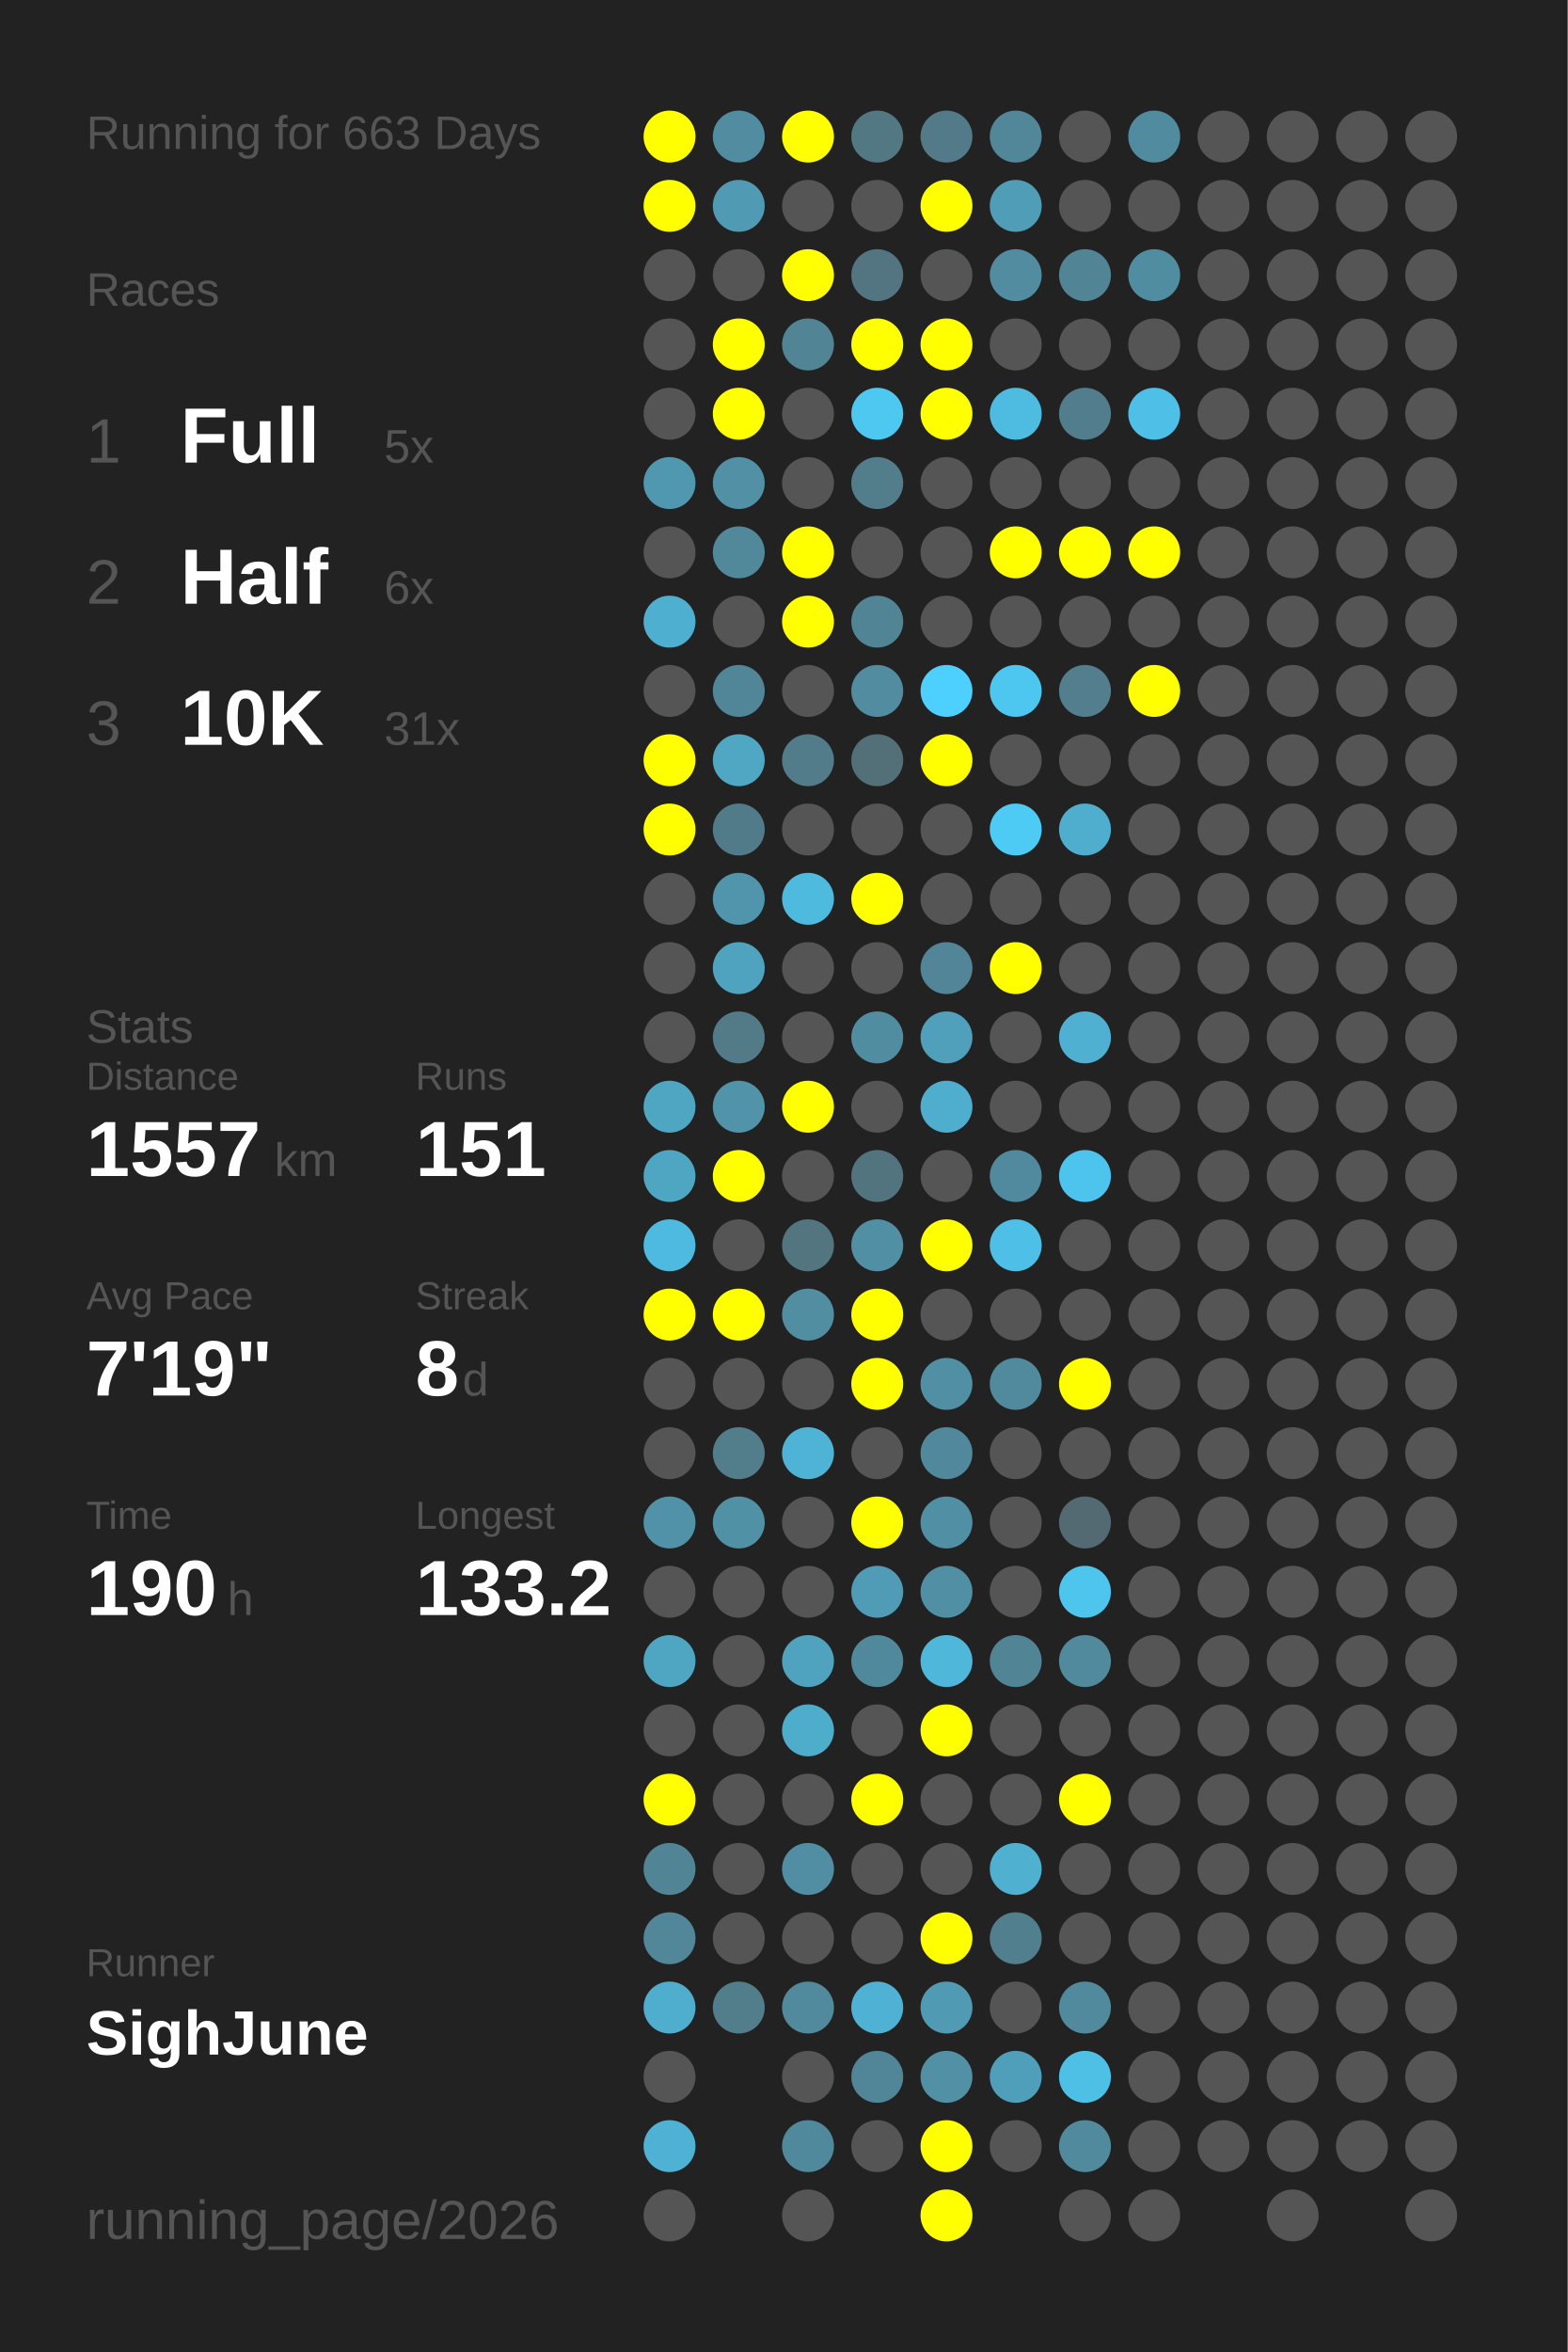
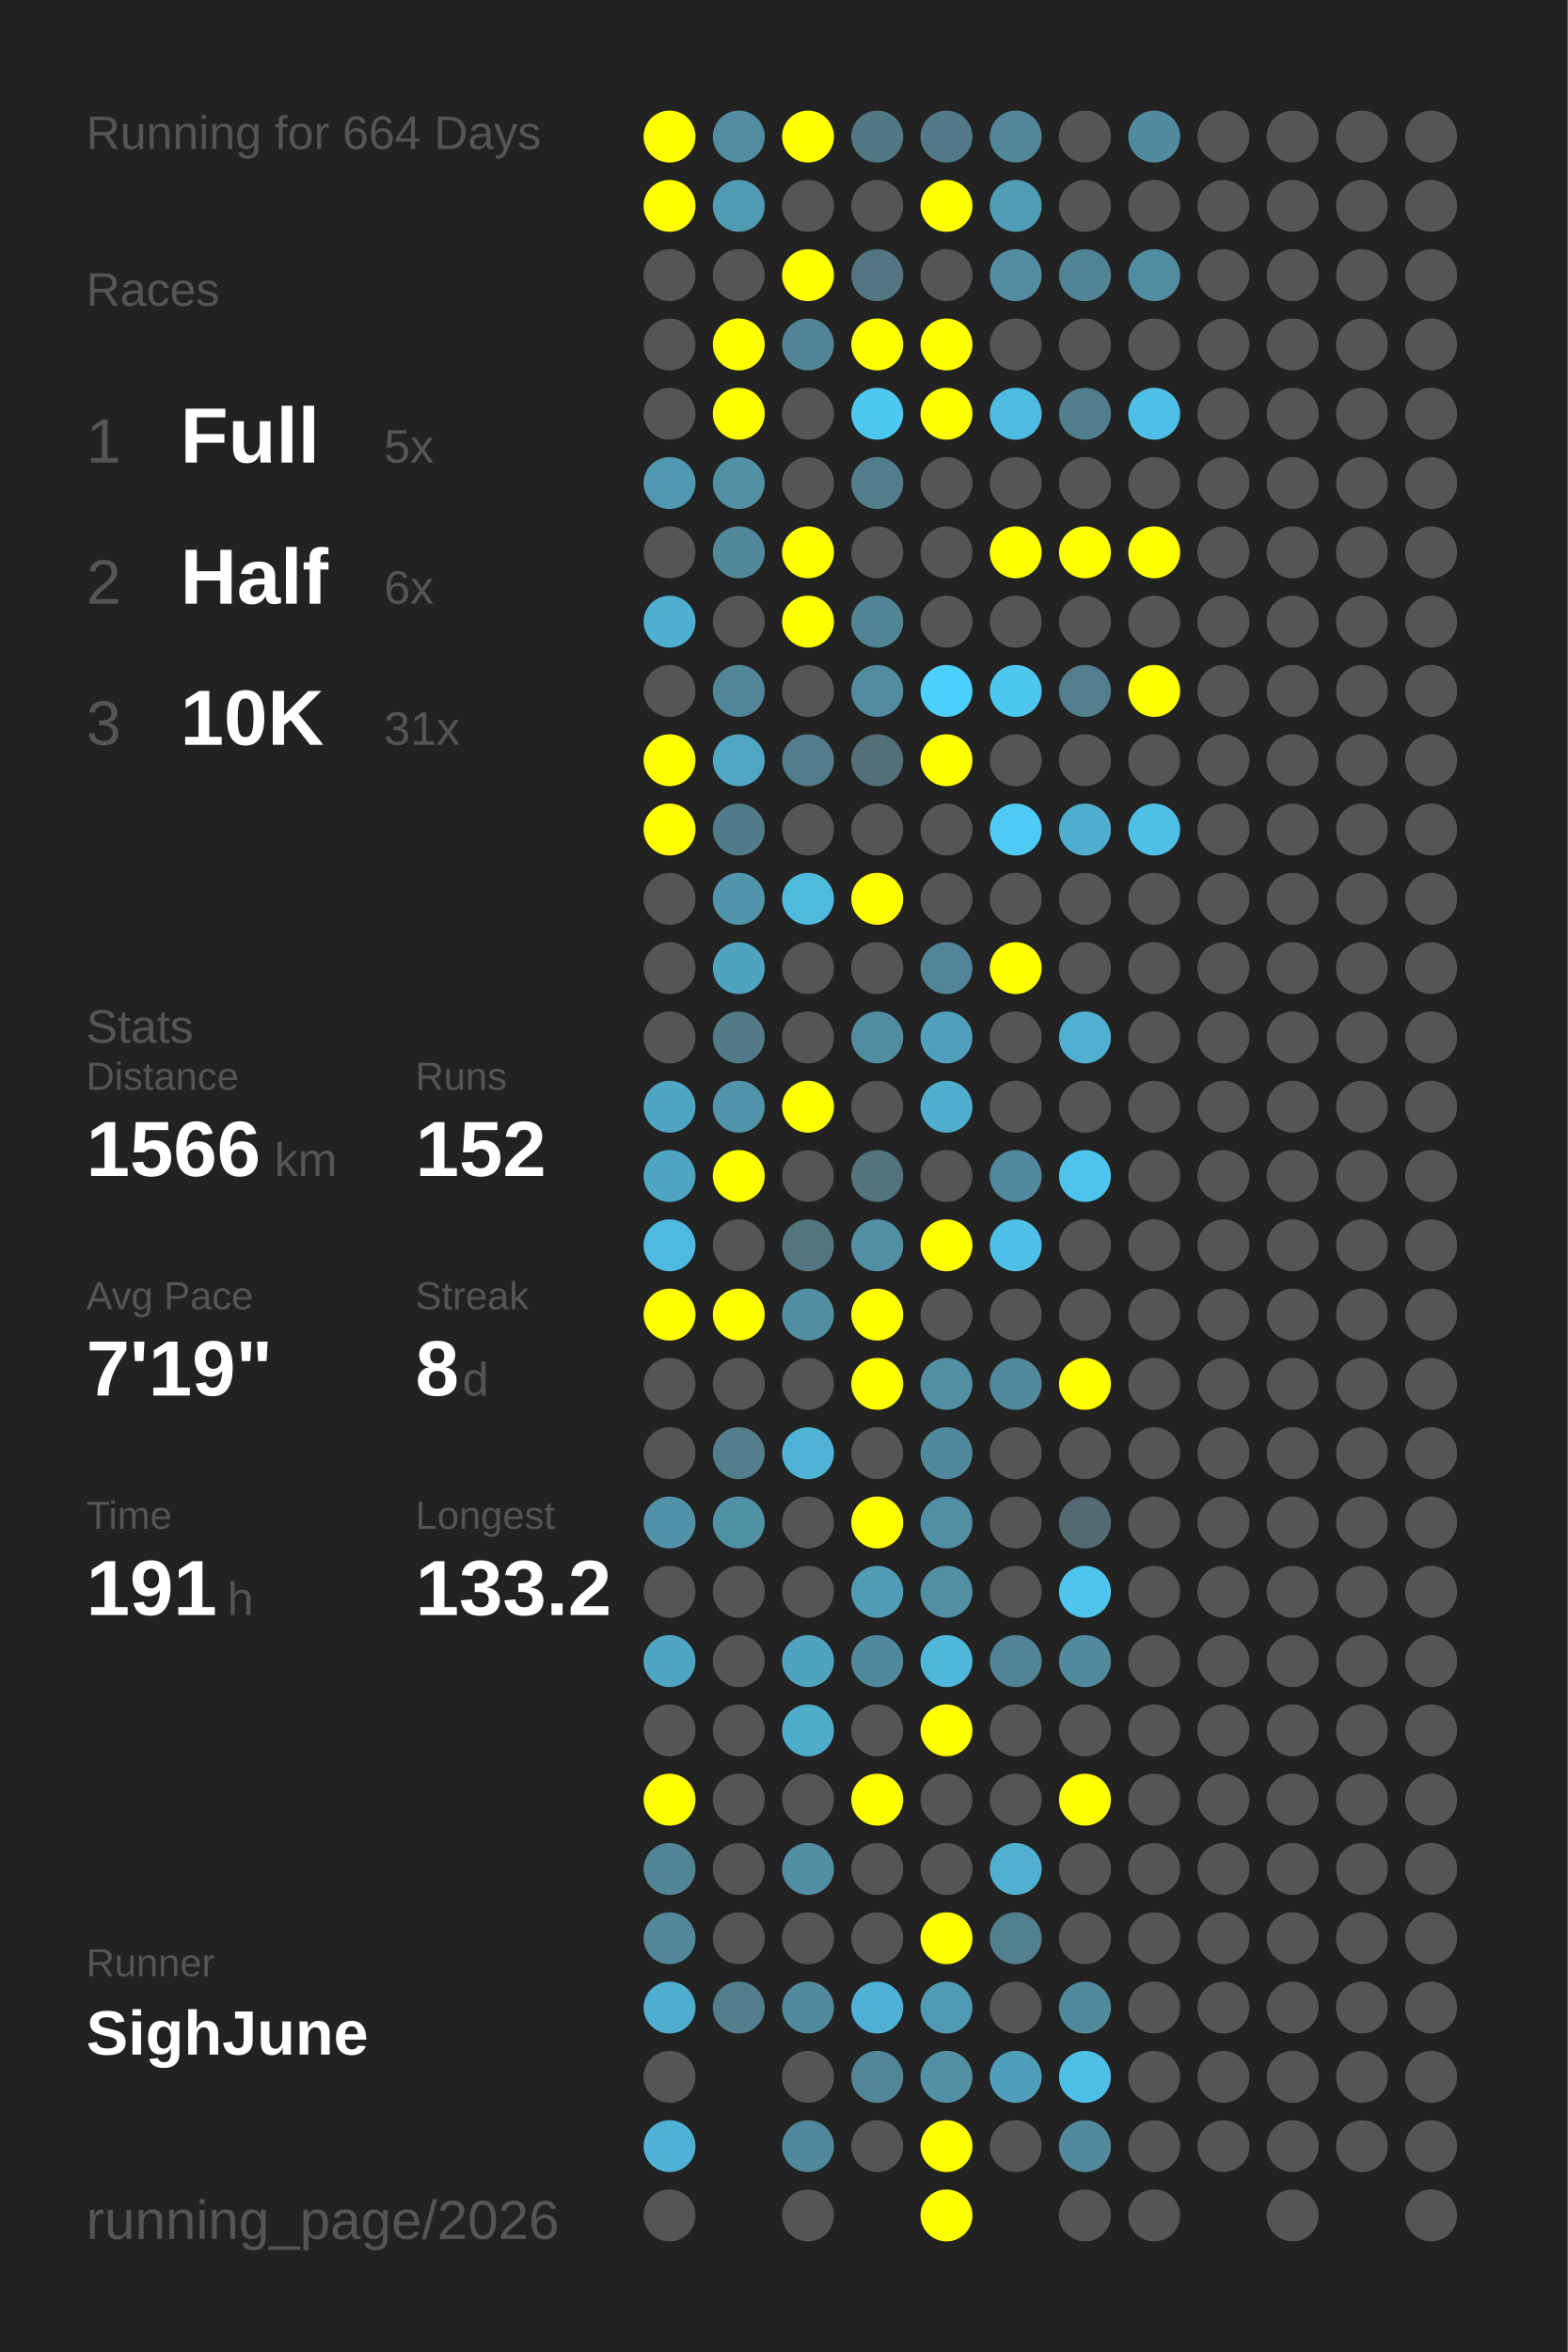
<svg xmlns="http://www.w3.org/2000/svg" baseProfile="full" height="300mm" version="1.1" viewBox="0,0,200,300" width="200mm">
  <defs />
  <rect fill="#222222" height="300" width="200" x="0" y="0" />
-   <text fill="#555555" style="font-size:6px; font-family:Arial;" x="11" y="19">Running for 663 Days</text>
+   <text fill="#555555" style="font-size:6px; font-family:Arial;" x="11" y="19">Running for 664 Days</text>
  <text fill="#555555" style="font-size:6px; font-family:Arial;" x="11" y="39">Races</text>
  <text fill="#555555" style="font-size:8px; font-family:Arial;" x="11" y="59">1</text>
  <text fill="#FFFFFF" style="font-size:10px; font-family:Arial; font-weight:bold;" x="23" y="59">Full</text>
  <text fill="#555555" style="font-size:6px; font-family:Arial;" x="49" y="59">5x</text>
  <text fill="#555555" style="font-size:8px; font-family:Arial;" x="11" y="77">2</text>
  <text fill="#FFFFFF" style="font-size:10px; font-family:Arial; font-weight:bold;" x="23" y="77">Half</text>
  <text fill="#555555" style="font-size:6px; font-family:Arial;" x="49" y="77">6x</text>
  <text fill="#555555" style="font-size:8px; font-family:Arial;" x="11" y="95">3</text>
  <text fill="#FFFFFF" style="font-size:10px; font-family:Arial; font-weight:bold;" x="23" y="95">10K</text>
  <text fill="#555555" style="font-size:6px; font-family:Arial;" x="49" y="95">31x</text>
  <text fill="#555555" style="font-size:6px; font-family:Arial;" x="11" y="133">Stats</text>
  <text fill="#555555" style="font-size:5px; font-family:Arial;" x="11" y="139">Distance</text>
-   <text fill="#FFFFFF" style="font-size:10px; font-family:Arial; font-weight:bold;" x="11" y="150">1557</text>
+   <text fill="#FFFFFF" style="font-size:10px; font-family:Arial; font-weight:bold;" x="11" y="150">1566</text>
  <text fill="#555555" style="font-size:6px; font-family:Arial;" x="35" y="150">km</text>
  <text fill="#555555" style="font-size:5px; font-family:Arial;" x="53" y="139">Runs</text>
-   <text fill="#FFFFFF" style="font-size:10px; font-family:Arial; font-weight:bold;" x="53" y="150">151</text>
+   <text fill="#FFFFFF" style="font-size:10px; font-family:Arial; font-weight:bold;" x="53" y="150">152</text>
  <text fill="#555555" style="font-size:5px; font-family:Arial;" x="11" y="167">Avg Pace</text>
  <text fill="#FFFFFF" style="font-size:10px; font-family:Arial; font-weight:bold;" x="11" y="178">7'19"</text>
  <text fill="#555555" style="font-size:5px; font-family:Arial;" x="53" y="167">Streak</text>
  <text fill="#FFFFFF" style="font-size:10px; font-family:Arial; font-weight:bold;" x="53" y="178">8</text>
  <text fill="#555555" style="font-size:6px; font-family:Arial;" x="59" y="178">d</text>
  <text fill="#555555" style="font-size:5px; font-family:Arial;" x="11" y="195">Time</text>
-   <text fill="#FFFFFF" style="font-size:10px; font-family:Arial; font-weight:bold;" x="11" y="206">190</text>
+   <text fill="#FFFFFF" style="font-size:10px; font-family:Arial; font-weight:bold;" x="11" y="206">191</text>
  <text fill="#555555" style="font-size:6px; font-family:Arial;" x="29" y="206">h</text>
  <text fill="#555555" style="font-size:5px; font-family:Arial;" x="53" y="195">Longest</text>
  <text fill="#FFFFFF" style="font-size:10px; font-family:Arial; font-weight:bold;" x="53" y="206">133.2</text>
  <text fill="#555555" style="font-size:5px; font-family:Arial;" x="11" y="252.065">Runner</text>
  <text fill="#FFFFFF" style="font-size:8px; font-family:Arial; font-weight:bold;" x="11" y="262.065">SighJune</text>
  <text fill="#555555" style="font-size:7px; font-family:Arial;" x="11" y="285.581">running_page/2026</text>
  <circle cx="85.417" cy="17.419" fill="#FFFF00" r="3.312" />
  <circle cx="85.417" cy="26.258" fill="#FFFF00" r="3.312" />
  <circle cx="85.417" cy="35.097" fill="#555555" r="3.312" />
  <circle cx="85.417" cy="43.935" fill="#555555" r="3.312" />
  <circle cx="85.417" cy="52.774" fill="#555555" r="3.312" />
  <circle cx="85.417" cy="61.613" fill="#5098b0" r="3.312" />
  <circle cx="85.417" cy="70.452" fill="#555555" r="3.312" />
  <circle cx="85.417" cy="79.29" fill="#4fafd0" r="3.312" />
  <circle cx="85.417" cy="88.129" fill="#555555" r="3.312" />
  <circle cx="85.417" cy="96.968" fill="#FFFF00" r="3.312" />
  <circle cx="85.417" cy="105.806" fill="#FFFF00" r="3.312" />
  <circle cx="85.417" cy="114.645" fill="#555555" r="3.312" />
  <circle cx="85.417" cy="123.484" fill="#555555" r="3.312" />
  <circle cx="85.417" cy="132.323" fill="#555555" r="3.312" />
  <circle cx="85.417" cy="141.161" fill="#4fa6c3" r="3.312" />
  <circle cx="85.417" cy="150" fill="#4fa6c3" r="3.312" />
  <circle cx="85.417" cy="158.839" fill="#4ebadf" r="3.312" />
  <circle cx="85.417" cy="167.677" fill="#FFFF00" r="3.312" />
  <circle cx="85.417" cy="176.516" fill="#555555" r="3.312" />
  <circle cx="85.417" cy="185.355" fill="#555555" r="3.312" />
  <circle cx="85.417" cy="194.194" fill="#5192a8" r="3.312" />
  <circle cx="85.417" cy="203.032" fill="#555555" r="3.312" />
  <circle cx="85.417" cy="211.871" fill="#4fa6c3" r="3.312" />
  <circle cx="85.417" cy="220.71" fill="#555555" r="3.312" />
  <circle cx="85.417" cy="229.548" fill="#FFFF00" r="3.312" />
  <circle cx="85.417" cy="238.387" fill="#518495" r="3.312" />
  <circle cx="85.417" cy="247.226" fill="#518799" r="3.312" />
  <circle cx="85.417" cy="256.065" fill="#4faece" r="3.312" />
  <circle cx="85.417" cy="264.903" fill="#555555" r="3.312" />
  <circle cx="85.417" cy="273.742" fill="#4fb2d4" r="3.312" />
  <circle cx="85.417" cy="282.581" fill="#555555" r="3.312" />
  <circle cx="94.25" cy="17.419" fill="#518ca0" r="3.312" />
  <circle cx="94.25" cy="26.258" fill="#509ab3" r="3.312" />
  <circle cx="94.25" cy="35.097" fill="#555555" r="3.312" />
  <circle cx="94.25" cy="43.935" fill="#FFFF00" r="3.312" />
  <circle cx="94.25" cy="52.774" fill="#FFFF00" r="3.312" />
  <circle cx="94.25" cy="61.613" fill="#5190a5" r="3.312" />
  <circle cx="94.25" cy="70.452" fill="#51899b" r="3.312" />
  <circle cx="94.25" cy="79.29" fill="#555555" r="3.312" />
  <circle cx="94.25" cy="88.129" fill="#518698" r="3.312" />
  <circle cx="94.25" cy="96.968" fill="#4fa7c4" r="3.312" />
  <circle cx="94.25" cy="105.806" fill="#527b89" r="3.312" />
  <circle cx="94.25" cy="114.645" fill="#5095ac" r="3.312" />
  <circle cx="94.25" cy="123.484" fill="#4fa3bf" r="3.312" />
  <circle cx="94.25" cy="132.323" fill="#527a87" r="3.312" />
  <circle cx="94.25" cy="141.161" fill="#5193a9" r="3.312" />
  <circle cx="94.25" cy="150" fill="#FFFF00" r="3.312" />
  <circle cx="94.25" cy="158.839" fill="#555555" r="3.312" />
  <circle cx="94.25" cy="167.677" fill="#FFFF00" r="3.312" />
  <circle cx="94.25" cy="176.516" fill="#555555" r="3.312" />
  <circle cx="94.25" cy="185.355" fill="#527e8c" r="3.312" />
  <circle cx="94.25" cy="194.194" fill="#5191a6" r="3.312" />
  <circle cx="94.25" cy="203.032" fill="#555555" r="3.312" />
  <circle cx="94.25" cy="211.871" fill="#555555" r="3.312" />
  <circle cx="94.25" cy="220.71" fill="#555555" r="3.312" />
  <circle cx="94.25" cy="229.548" fill="#555555" r="3.312" />
  <circle cx="94.25" cy="238.387" fill="#555555" r="3.312" />
  <circle cx="94.25" cy="247.226" fill="#555555" r="3.312" />
  <circle cx="94.25" cy="256.065" fill="#527d8b" r="3.312" />
  <circle cx="103.083" cy="17.419" fill="#FFFF00" r="3.312" />
  <circle cx="103.083" cy="26.258" fill="#555555" r="3.312" />
  <circle cx="103.083" cy="35.097" fill="#FFFF00" r="3.312" />
  <circle cx="103.083" cy="43.935" fill="#518495" r="3.312" />
  <circle cx="103.083" cy="52.774" fill="#555555" r="3.312" />
  <circle cx="103.083" cy="61.613" fill="#555555" r="3.312" />
  <circle cx="103.083" cy="70.452" fill="#FFFF00" r="3.312" />
  <circle cx="103.083" cy="79.29" fill="#FFFF00" r="3.312" />
  <circle cx="103.083" cy="88.129" fill="#555555" r="3.312" />
  <circle cx="103.083" cy="96.968" fill="#527c8a" r="3.312" />
  <circle cx="103.083" cy="105.806" fill="#555555" r="3.312" />
  <circle cx="103.083" cy="114.645" fill="#4ebade" r="3.312" />
  <circle cx="103.083" cy="123.484" fill="#555555" r="3.312" />
  <circle cx="103.083" cy="132.323" fill="#555555" r="3.312" />
  <circle cx="103.083" cy="141.161" fill="#FFFF00" r="3.312" />
  <circle cx="103.083" cy="150" fill="#555555" r="3.312" />
  <circle cx="103.083" cy="158.839" fill="#527580" r="3.312" />
  <circle cx="103.083" cy="167.677" fill="#518ea2" r="3.312" />
  <circle cx="103.083" cy="176.516" fill="#555555" r="3.312" />
  <circle cx="103.083" cy="185.355" fill="#4eb3d5" r="3.312" />
  <circle cx="103.083" cy="194.194" fill="#555555" r="3.312" />
  <circle cx="103.083" cy="203.032" fill="#555555" r="3.312" />
  <circle cx="103.083" cy="211.871" fill="#4fa3bf" r="3.312" />
  <circle cx="103.083" cy="220.71" fill="#4fadcc" r="3.312" />
  <circle cx="103.083" cy="229.548" fill="#555555" r="3.312" />
  <circle cx="103.083" cy="238.387" fill="#518ea3" r="3.312" />
  <circle cx="103.083" cy="247.226" fill="#555555" r="3.312" />
  <circle cx="103.083" cy="256.065" fill="#518a9d" r="3.312" />
  <circle cx="103.083" cy="264.903" fill="#555555" r="3.312" />
  <circle cx="103.083" cy="273.742" fill="#51899c" r="3.312" />
  <circle cx="103.083" cy="282.581" fill="#555555" r="3.312" />
  <circle cx="111.917" cy="17.419" fill="#527884" r="3.312" />
  <circle cx="111.917" cy="26.258" fill="#555555" r="3.312" />
  <circle cx="111.917" cy="35.097" fill="#527581" r="3.312" />
  <circle cx="111.917" cy="43.935" fill="#FFFF00" r="3.312" />
  <circle cx="111.917" cy="52.774" fill="#4dc8f1" r="3.312" />
  <circle cx="111.917" cy="61.613" fill="#527e8c" r="3.312" />
  <circle cx="111.917" cy="70.452" fill="#555555" r="3.312" />
  <circle cx="111.917" cy="79.29" fill="#518596" r="3.312" />
  <circle cx="111.917" cy="88.129" fill="#518ca0" r="3.312" />
  <circle cx="111.917" cy="96.968" fill="#536f78" r="3.312" />
  <circle cx="111.917" cy="105.806" fill="#555555" r="3.312" />
  <circle cx="111.917" cy="114.645" fill="#FFFF00" r="3.312" />
  <circle cx="111.917" cy="123.484" fill="#555555" r="3.312" />
  <circle cx="111.917" cy="132.323" fill="#518da1" r="3.312" />
  <circle cx="111.917" cy="141.161" fill="#555555" r="3.312" />
  <circle cx="111.917" cy="150" fill="#52747f" r="3.312" />
  <circle cx="111.917" cy="158.839" fill="#518fa4" r="3.312" />
  <circle cx="111.917" cy="167.677" fill="#FFFF00" r="3.312" />
  <circle cx="111.917" cy="176.516" fill="#FFFF00" r="3.312" />
  <circle cx="111.917" cy="185.355" fill="#555555" r="3.312" />
  <circle cx="111.917" cy="194.194" fill="#FFFF00" r="3.312" />
  <circle cx="111.917" cy="203.032" fill="#509cb6" r="3.312" />
  <circle cx="111.917" cy="211.871" fill="#51899c" r="3.312" />
  <circle cx="111.917" cy="220.71" fill="#555555" r="3.312" />
  <circle cx="111.917" cy="229.548" fill="#FFFF00" r="3.312" />
  <circle cx="111.917" cy="238.387" fill="#555555" r="3.312" />
  <circle cx="111.917" cy="247.226" fill="#555555" r="3.312" />
  <circle cx="111.917" cy="256.065" fill="#4fb1d3" r="3.312" />
  <circle cx="111.917" cy="264.903" fill="#518698" r="3.312" />
  <circle cx="111.917" cy="273.742" fill="#555555" r="3.312" />
  <circle cx="120.75" cy="17.419" fill="#527a88" r="3.312" />
  <circle cx="120.75" cy="26.258" fill="#FFFF00" r="3.312" />
  <circle cx="120.75" cy="35.097" fill="#555555" r="3.312" />
  <circle cx="120.75" cy="43.935" fill="#FFFF00" r="3.312" />
  <circle cx="120.75" cy="52.774" fill="#FFFF00" r="3.312" />
  <circle cx="120.75" cy="61.613" fill="#555555" r="3.312" />
  <circle cx="120.75" cy="70.452" fill="#555555" r="3.312" />
  <circle cx="120.75" cy="79.29" fill="#555555" r="3.312" />
  <circle cx="120.75" cy="88.129" fill="#4dd0fd" r="3.312" />
  <circle cx="120.75" cy="96.968" fill="#FFFF00" r="3.312" />
  <circle cx="120.75" cy="105.806" fill="#555555" r="3.312" />
  <circle cx="120.75" cy="114.645" fill="#555555" r="3.312" />
  <circle cx="120.75" cy="123.484" fill="#518597" r="3.312" />
  <circle cx="120.75" cy="132.323" fill="#50a0bc" r="3.312" />
  <circle cx="120.75" cy="141.161" fill="#4faece" r="3.312" />
  <circle cx="120.75" cy="150" fill="#555555" r="3.312" />
  <circle cx="120.75" cy="158.839" fill="#FFFF00" r="3.312" />
  <circle cx="120.75" cy="167.677" fill="#555555" r="3.312" />
  <circle cx="120.75" cy="176.516" fill="#518fa4" r="3.312" />
  <circle cx="120.75" cy="185.355" fill="#51889b" r="3.312" />
  <circle cx="120.75" cy="194.194" fill="#518fa4" r="3.312" />
  <circle cx="120.75" cy="203.032" fill="#518fa4" r="3.312" />
  <circle cx="120.75" cy="211.871" fill="#4eb7da" r="3.312" />
  <circle cx="120.75" cy="220.71" fill="#FFFF00" r="3.312" />
  <circle cx="120.75" cy="229.548" fill="#555555" r="3.312" />
  <circle cx="120.75" cy="238.387" fill="#555555" r="3.312" />
  <circle cx="120.75" cy="247.226" fill="#FFFF00" r="3.312" />
  <circle cx="120.75" cy="256.065" fill="#509ab3" r="3.312" />
  <circle cx="120.75" cy="264.903" fill="#5190a5" r="3.312" />
  <circle cx="120.75" cy="273.742" fill="#FFFF00" r="3.312" />
  <circle cx="120.75" cy="282.581" fill="#FFFF00" r="3.312" />
  <circle cx="129.583" cy="17.419" fill="#518799" r="3.312" />
  <circle cx="129.583" cy="26.258" fill="#509db8" r="3.312" />
  <circle cx="129.583" cy="35.097" fill="#518ca0" r="3.312" />
  <circle cx="129.583" cy="43.935" fill="#555555" r="3.312" />
  <circle cx="129.583" cy="52.774" fill="#4ebce1" r="3.312" />
  <circle cx="129.583" cy="61.613" fill="#555555" r="3.312" />
  <circle cx="129.583" cy="70.452" fill="#FFFF00" r="3.312" />
  <circle cx="129.583" cy="79.29" fill="#555555" r="3.312" />
  <circle cx="129.583" cy="88.129" fill="#4dc7f0" r="3.312" />
  <circle cx="129.583" cy="96.968" fill="#555555" r="3.312" />
  <circle cx="129.583" cy="105.806" fill="#4dcbf5" r="3.312" />
  <circle cx="129.583" cy="114.645" fill="#555555" r="3.312" />
  <circle cx="129.583" cy="123.484" fill="#FFFF00" r="3.312" />
  <circle cx="129.583" cy="132.323" fill="#555555" r="3.312" />
  <circle cx="129.583" cy="141.161" fill="#555555" r="3.312" />
  <circle cx="129.583" cy="150" fill="#518a9e" r="3.312" />
  <circle cx="129.583" cy="158.839" fill="#4ebfe6" r="3.312" />
  <circle cx="129.583" cy="167.677" fill="#555555" r="3.312" />
  <circle cx="129.583" cy="176.516" fill="#518a9d" r="3.312" />
  <circle cx="129.583" cy="185.355" fill="#555555" r="3.312" />
  <circle cx="129.583" cy="194.194" fill="#555555" r="3.312" />
  <circle cx="129.583" cy="203.032" fill="#555555" r="3.312" />
  <circle cx="129.583" cy="211.871" fill="#518495" r="3.312" />
  <circle cx="129.583" cy="220.71" fill="#555555" r="3.312" />
  <circle cx="129.583" cy="229.548" fill="#555555" r="3.312" />
  <circle cx="129.583" cy="238.387" fill="#4fb0d0" r="3.312" />
  <circle cx="129.583" cy="247.226" fill="#527f8e" r="3.312" />
  <circle cx="129.583" cy="256.065" fill="#555555" r="3.312" />
  <circle cx="129.583" cy="264.903" fill="#509fba" r="3.312" />
  <circle cx="129.583" cy="273.742" fill="#555555" r="3.312" />
  <circle cx="138.417" cy="17.419" fill="#555555" r="3.312" />
  <circle cx="138.417" cy="26.258" fill="#555555" r="3.312" />
  <circle cx="138.417" cy="35.097" fill="#518596" r="3.312" />
  <circle cx="138.417" cy="43.935" fill="#555555" r="3.312" />
  <circle cx="138.417" cy="52.774" fill="#527d8c" r="3.312" />
  <circle cx="138.417" cy="61.613" fill="#555555" r="3.312" />
  <circle cx="138.417" cy="70.452" fill="#FFFF00" r="3.312" />
  <circle cx="138.417" cy="79.29" fill="#555555" r="3.312" />
  <circle cx="138.417" cy="88.129" fill="#527e8e" r="3.312" />
  <circle cx="138.417" cy="96.968" fill="#555555" r="3.312" />
  <circle cx="138.417" cy="105.806" fill="#4fadcd" r="3.312" />
  <circle cx="138.417" cy="114.645" fill="#555555" r="3.312" />
  <circle cx="138.417" cy="123.484" fill="#555555" r="3.312" />
  <circle cx="138.417" cy="132.323" fill="#4fb0d1" r="3.312" />
  <circle cx="138.417" cy="141.161" fill="#555555" r="3.312" />
  <circle cx="138.417" cy="150" fill="#4dc4ed" r="3.312" />
  <circle cx="138.417" cy="158.839" fill="#555555" r="3.312" />
  <circle cx="138.417" cy="167.677" fill="#555555" r="3.312" />
  <circle cx="138.417" cy="176.516" fill="#FFFF00" r="3.312" />
  <circle cx="138.417" cy="185.355" fill="#555555" r="3.312" />
  <circle cx="138.417" cy="194.194" fill="#536a72" r="3.312" />
  <circle cx="138.417" cy="203.032" fill="#4dc5ed" r="3.312" />
  <circle cx="138.417" cy="211.871" fill="#518a9d" r="3.312" />
  <circle cx="138.417" cy="220.71" fill="#555555" r="3.312" />
  <circle cx="138.417" cy="229.548" fill="#FFFF00" r="3.312" />
  <circle cx="138.417" cy="238.387" fill="#555555" r="3.312" />
  <circle cx="138.417" cy="247.226" fill="#555555" r="3.312" />
  <circle cx="138.417" cy="256.065" fill="#518a9d" r="3.312" />
  <circle cx="138.417" cy="264.903" fill="#4ebfe5" r="3.312" />
  <circle cx="138.417" cy="273.742" fill="#518a9d" r="3.312" />
  <circle cx="138.417" cy="282.581" fill="#555555" r="3.312" />
  <circle cx="147.25" cy="17.419" fill="#518b9f" r="3.312" />
  <circle cx="147.25" cy="26.258" fill="#555555" r="3.312" />
  <circle cx="147.25" cy="35.097" fill="#518da1" r="3.312" />
  <circle cx="147.25" cy="43.935" fill="#555555" r="3.312" />
  <circle cx="147.25" cy="52.774" fill="#4ebfe6" r="3.312" />
  <circle cx="147.25" cy="61.613" fill="#555555" r="3.312" />
  <circle cx="147.25" cy="70.452" fill="#FFFF00" r="3.312" />
  <circle cx="147.25" cy="79.29" fill="#555555" r="3.312" />
  <circle cx="147.25" cy="88.129" fill="#FFFF00" r="3.312" />
  <circle cx="147.25" cy="96.968" fill="#555555" r="3.312" />
-   <circle cx="147.25" cy="105.806" fill="#555555" r="3.312" />
+   <circle cx="147.25" cy="105.806" fill="#4ebfe5" r="3.312" />
  <circle cx="147.25" cy="114.645" fill="#555555" r="3.312" />
  <circle cx="147.25" cy="123.484" fill="#555555" r="3.312" />
  <circle cx="147.25" cy="132.323" fill="#555555" r="3.312" />
  <circle cx="147.25" cy="141.161" fill="#555555" r="3.312" />
  <circle cx="147.25" cy="150" fill="#555555" r="3.312" />
  <circle cx="147.25" cy="158.839" fill="#555555" r="3.312" />
  <circle cx="147.25" cy="167.677" fill="#555555" r="3.312" />
  <circle cx="147.25" cy="176.516" fill="#555555" r="3.312" />
  <circle cx="147.25" cy="185.355" fill="#555555" r="3.312" />
  <circle cx="147.25" cy="194.194" fill="#555555" r="3.312" />
  <circle cx="147.25" cy="203.032" fill="#555555" r="3.312" />
  <circle cx="147.25" cy="211.871" fill="#555555" r="3.312" />
  <circle cx="147.25" cy="220.71" fill="#555555" r="3.312" />
  <circle cx="147.25" cy="229.548" fill="#555555" r="3.312" />
  <circle cx="147.25" cy="238.387" fill="#555555" r="3.312" />
  <circle cx="147.25" cy="247.226" fill="#555555" r="3.312" />
  <circle cx="147.25" cy="256.065" fill="#555555" r="3.312" />
  <circle cx="147.25" cy="264.903" fill="#555555" r="3.312" />
  <circle cx="147.25" cy="273.742" fill="#555555" r="3.312" />
  <circle cx="147.25" cy="282.581" fill="#555555" r="3.312" />
  <circle cx="156.083" cy="17.419" fill="#555555" r="3.312" />
  <circle cx="156.083" cy="26.258" fill="#555555" r="3.312" />
  <circle cx="156.083" cy="35.097" fill="#555555" r="3.312" />
  <circle cx="156.083" cy="43.935" fill="#555555" r="3.312" />
  <circle cx="156.083" cy="52.774" fill="#555555" r="3.312" />
  <circle cx="156.083" cy="61.613" fill="#555555" r="3.312" />
  <circle cx="156.083" cy="70.452" fill="#555555" r="3.312" />
  <circle cx="156.083" cy="79.29" fill="#555555" r="3.312" />
  <circle cx="156.083" cy="88.129" fill="#555555" r="3.312" />
  <circle cx="156.083" cy="96.968" fill="#555555" r="3.312" />
  <circle cx="156.083" cy="105.806" fill="#555555" r="3.312" />
  <circle cx="156.083" cy="114.645" fill="#555555" r="3.312" />
  <circle cx="156.083" cy="123.484" fill="#555555" r="3.312" />
  <circle cx="156.083" cy="132.323" fill="#555555" r="3.312" />
  <circle cx="156.083" cy="141.161" fill="#555555" r="3.312" />
  <circle cx="156.083" cy="150" fill="#555555" r="3.312" />
  <circle cx="156.083" cy="158.839" fill="#555555" r="3.312" />
  <circle cx="156.083" cy="167.677" fill="#555555" r="3.312" />
  <circle cx="156.083" cy="176.516" fill="#555555" r="3.312" />
  <circle cx="156.083" cy="185.355" fill="#555555" r="3.312" />
  <circle cx="156.083" cy="194.194" fill="#555555" r="3.312" />
  <circle cx="156.083" cy="203.032" fill="#555555" r="3.312" />
  <circle cx="156.083" cy="211.871" fill="#555555" r="3.312" />
  <circle cx="156.083" cy="220.71" fill="#555555" r="3.312" />
  <circle cx="156.083" cy="229.548" fill="#555555" r="3.312" />
  <circle cx="156.083" cy="238.387" fill="#555555" r="3.312" />
  <circle cx="156.083" cy="247.226" fill="#555555" r="3.312" />
  <circle cx="156.083" cy="256.065" fill="#555555" r="3.312" />
  <circle cx="156.083" cy="264.903" fill="#555555" r="3.312" />
  <circle cx="156.083" cy="273.742" fill="#555555" r="3.312" />
  <circle cx="164.917" cy="17.419" fill="#555555" r="3.312" />
  <circle cx="164.917" cy="26.258" fill="#555555" r="3.312" />
  <circle cx="164.917" cy="35.097" fill="#555555" r="3.312" />
  <circle cx="164.917" cy="43.935" fill="#555555" r="3.312" />
  <circle cx="164.917" cy="52.774" fill="#555555" r="3.312" />
  <circle cx="164.917" cy="61.613" fill="#555555" r="3.312" />
  <circle cx="164.917" cy="70.452" fill="#555555" r="3.312" />
  <circle cx="164.917" cy="79.29" fill="#555555" r="3.312" />
  <circle cx="164.917" cy="88.129" fill="#555555" r="3.312" />
  <circle cx="164.917" cy="96.968" fill="#555555" r="3.312" />
  <circle cx="164.917" cy="105.806" fill="#555555" r="3.312" />
  <circle cx="164.917" cy="114.645" fill="#555555" r="3.312" />
  <circle cx="164.917" cy="123.484" fill="#555555" r="3.312" />
  <circle cx="164.917" cy="132.323" fill="#555555" r="3.312" />
  <circle cx="164.917" cy="141.161" fill="#555555" r="3.312" />
  <circle cx="164.917" cy="150" fill="#555555" r="3.312" />
  <circle cx="164.917" cy="158.839" fill="#555555" r="3.312" />
  <circle cx="164.917" cy="167.677" fill="#555555" r="3.312" />
  <circle cx="164.917" cy="176.516" fill="#555555" r="3.312" />
  <circle cx="164.917" cy="185.355" fill="#555555" r="3.312" />
  <circle cx="164.917" cy="194.194" fill="#555555" r="3.312" />
  <circle cx="164.917" cy="203.032" fill="#555555" r="3.312" />
  <circle cx="164.917" cy="211.871" fill="#555555" r="3.312" />
  <circle cx="164.917" cy="220.71" fill="#555555" r="3.312" />
  <circle cx="164.917" cy="229.548" fill="#555555" r="3.312" />
  <circle cx="164.917" cy="238.387" fill="#555555" r="3.312" />
  <circle cx="164.917" cy="247.226" fill="#555555" r="3.312" />
  <circle cx="164.917" cy="256.065" fill="#555555" r="3.312" />
  <circle cx="164.917" cy="264.903" fill="#555555" r="3.312" />
  <circle cx="164.917" cy="273.742" fill="#555555" r="3.312" />
  <circle cx="164.917" cy="282.581" fill="#555555" r="3.312" />
  <circle cx="173.75" cy="17.419" fill="#555555" r="3.312" />
  <circle cx="173.75" cy="26.258" fill="#555555" r="3.312" />
  <circle cx="173.75" cy="35.097" fill="#555555" r="3.312" />
  <circle cx="173.75" cy="43.935" fill="#555555" r="3.312" />
  <circle cx="173.75" cy="52.774" fill="#555555" r="3.312" />
  <circle cx="173.75" cy="61.613" fill="#555555" r="3.312" />
  <circle cx="173.75" cy="70.452" fill="#555555" r="3.312" />
  <circle cx="173.75" cy="79.29" fill="#555555" r="3.312" />
  <circle cx="173.75" cy="88.129" fill="#555555" r="3.312" />
  <circle cx="173.75" cy="96.968" fill="#555555" r="3.312" />
  <circle cx="173.75" cy="105.806" fill="#555555" r="3.312" />
  <circle cx="173.75" cy="114.645" fill="#555555" r="3.312" />
  <circle cx="173.75" cy="123.484" fill="#555555" r="3.312" />
  <circle cx="173.75" cy="132.323" fill="#555555" r="3.312" />
  <circle cx="173.75" cy="141.161" fill="#555555" r="3.312" />
  <circle cx="173.75" cy="150" fill="#555555" r="3.312" />
  <circle cx="173.75" cy="158.839" fill="#555555" r="3.312" />
  <circle cx="173.75" cy="167.677" fill="#555555" r="3.312" />
  <circle cx="173.75" cy="176.516" fill="#555555" r="3.312" />
  <circle cx="173.75" cy="185.355" fill="#555555" r="3.312" />
  <circle cx="173.75" cy="194.194" fill="#555555" r="3.312" />
  <circle cx="173.75" cy="203.032" fill="#555555" r="3.312" />
  <circle cx="173.75" cy="211.871" fill="#555555" r="3.312" />
  <circle cx="173.75" cy="220.71" fill="#555555" r="3.312" />
  <circle cx="173.75" cy="229.548" fill="#555555" r="3.312" />
  <circle cx="173.75" cy="238.387" fill="#555555" r="3.312" />
  <circle cx="173.75" cy="247.226" fill="#555555" r="3.312" />
  <circle cx="173.75" cy="256.065" fill="#555555" r="3.312" />
  <circle cx="173.75" cy="264.903" fill="#555555" r="3.312" />
  <circle cx="173.75" cy="273.742" fill="#555555" r="3.312" />
  <circle cx="182.583" cy="17.419" fill="#555555" r="3.312" />
  <circle cx="182.583" cy="26.258" fill="#555555" r="3.312" />
  <circle cx="182.583" cy="35.097" fill="#555555" r="3.312" />
  <circle cx="182.583" cy="43.935" fill="#555555" r="3.312" />
  <circle cx="182.583" cy="52.774" fill="#555555" r="3.312" />
  <circle cx="182.583" cy="61.613" fill="#555555" r="3.312" />
  <circle cx="182.583" cy="70.452" fill="#555555" r="3.312" />
  <circle cx="182.583" cy="79.29" fill="#555555" r="3.312" />
  <circle cx="182.583" cy="88.129" fill="#555555" r="3.312" />
  <circle cx="182.583" cy="96.968" fill="#555555" r="3.312" />
  <circle cx="182.583" cy="105.806" fill="#555555" r="3.312" />
  <circle cx="182.583" cy="114.645" fill="#555555" r="3.312" />
  <circle cx="182.583" cy="123.484" fill="#555555" r="3.312" />
  <circle cx="182.583" cy="132.323" fill="#555555" r="3.312" />
  <circle cx="182.583" cy="141.161" fill="#555555" r="3.312" />
  <circle cx="182.583" cy="150" fill="#555555" r="3.312" />
  <circle cx="182.583" cy="158.839" fill="#555555" r="3.312" />
  <circle cx="182.583" cy="167.677" fill="#555555" r="3.312" />
  <circle cx="182.583" cy="176.516" fill="#555555" r="3.312" />
  <circle cx="182.583" cy="185.355" fill="#555555" r="3.312" />
  <circle cx="182.583" cy="194.194" fill="#555555" r="3.312" />
  <circle cx="182.583" cy="203.032" fill="#555555" r="3.312" />
  <circle cx="182.583" cy="211.871" fill="#555555" r="3.312" />
  <circle cx="182.583" cy="220.71" fill="#555555" r="3.312" />
  <circle cx="182.583" cy="229.548" fill="#555555" r="3.312" />
  <circle cx="182.583" cy="238.387" fill="#555555" r="3.312" />
  <circle cx="182.583" cy="247.226" fill="#555555" r="3.312" />
  <circle cx="182.583" cy="256.065" fill="#555555" r="3.312" />
  <circle cx="182.583" cy="264.903" fill="#555555" r="3.312" />
  <circle cx="182.583" cy="273.742" fill="#555555" r="3.312" />
  <circle cx="182.583" cy="282.581" fill="#555555" r="3.312" />
</svg>
